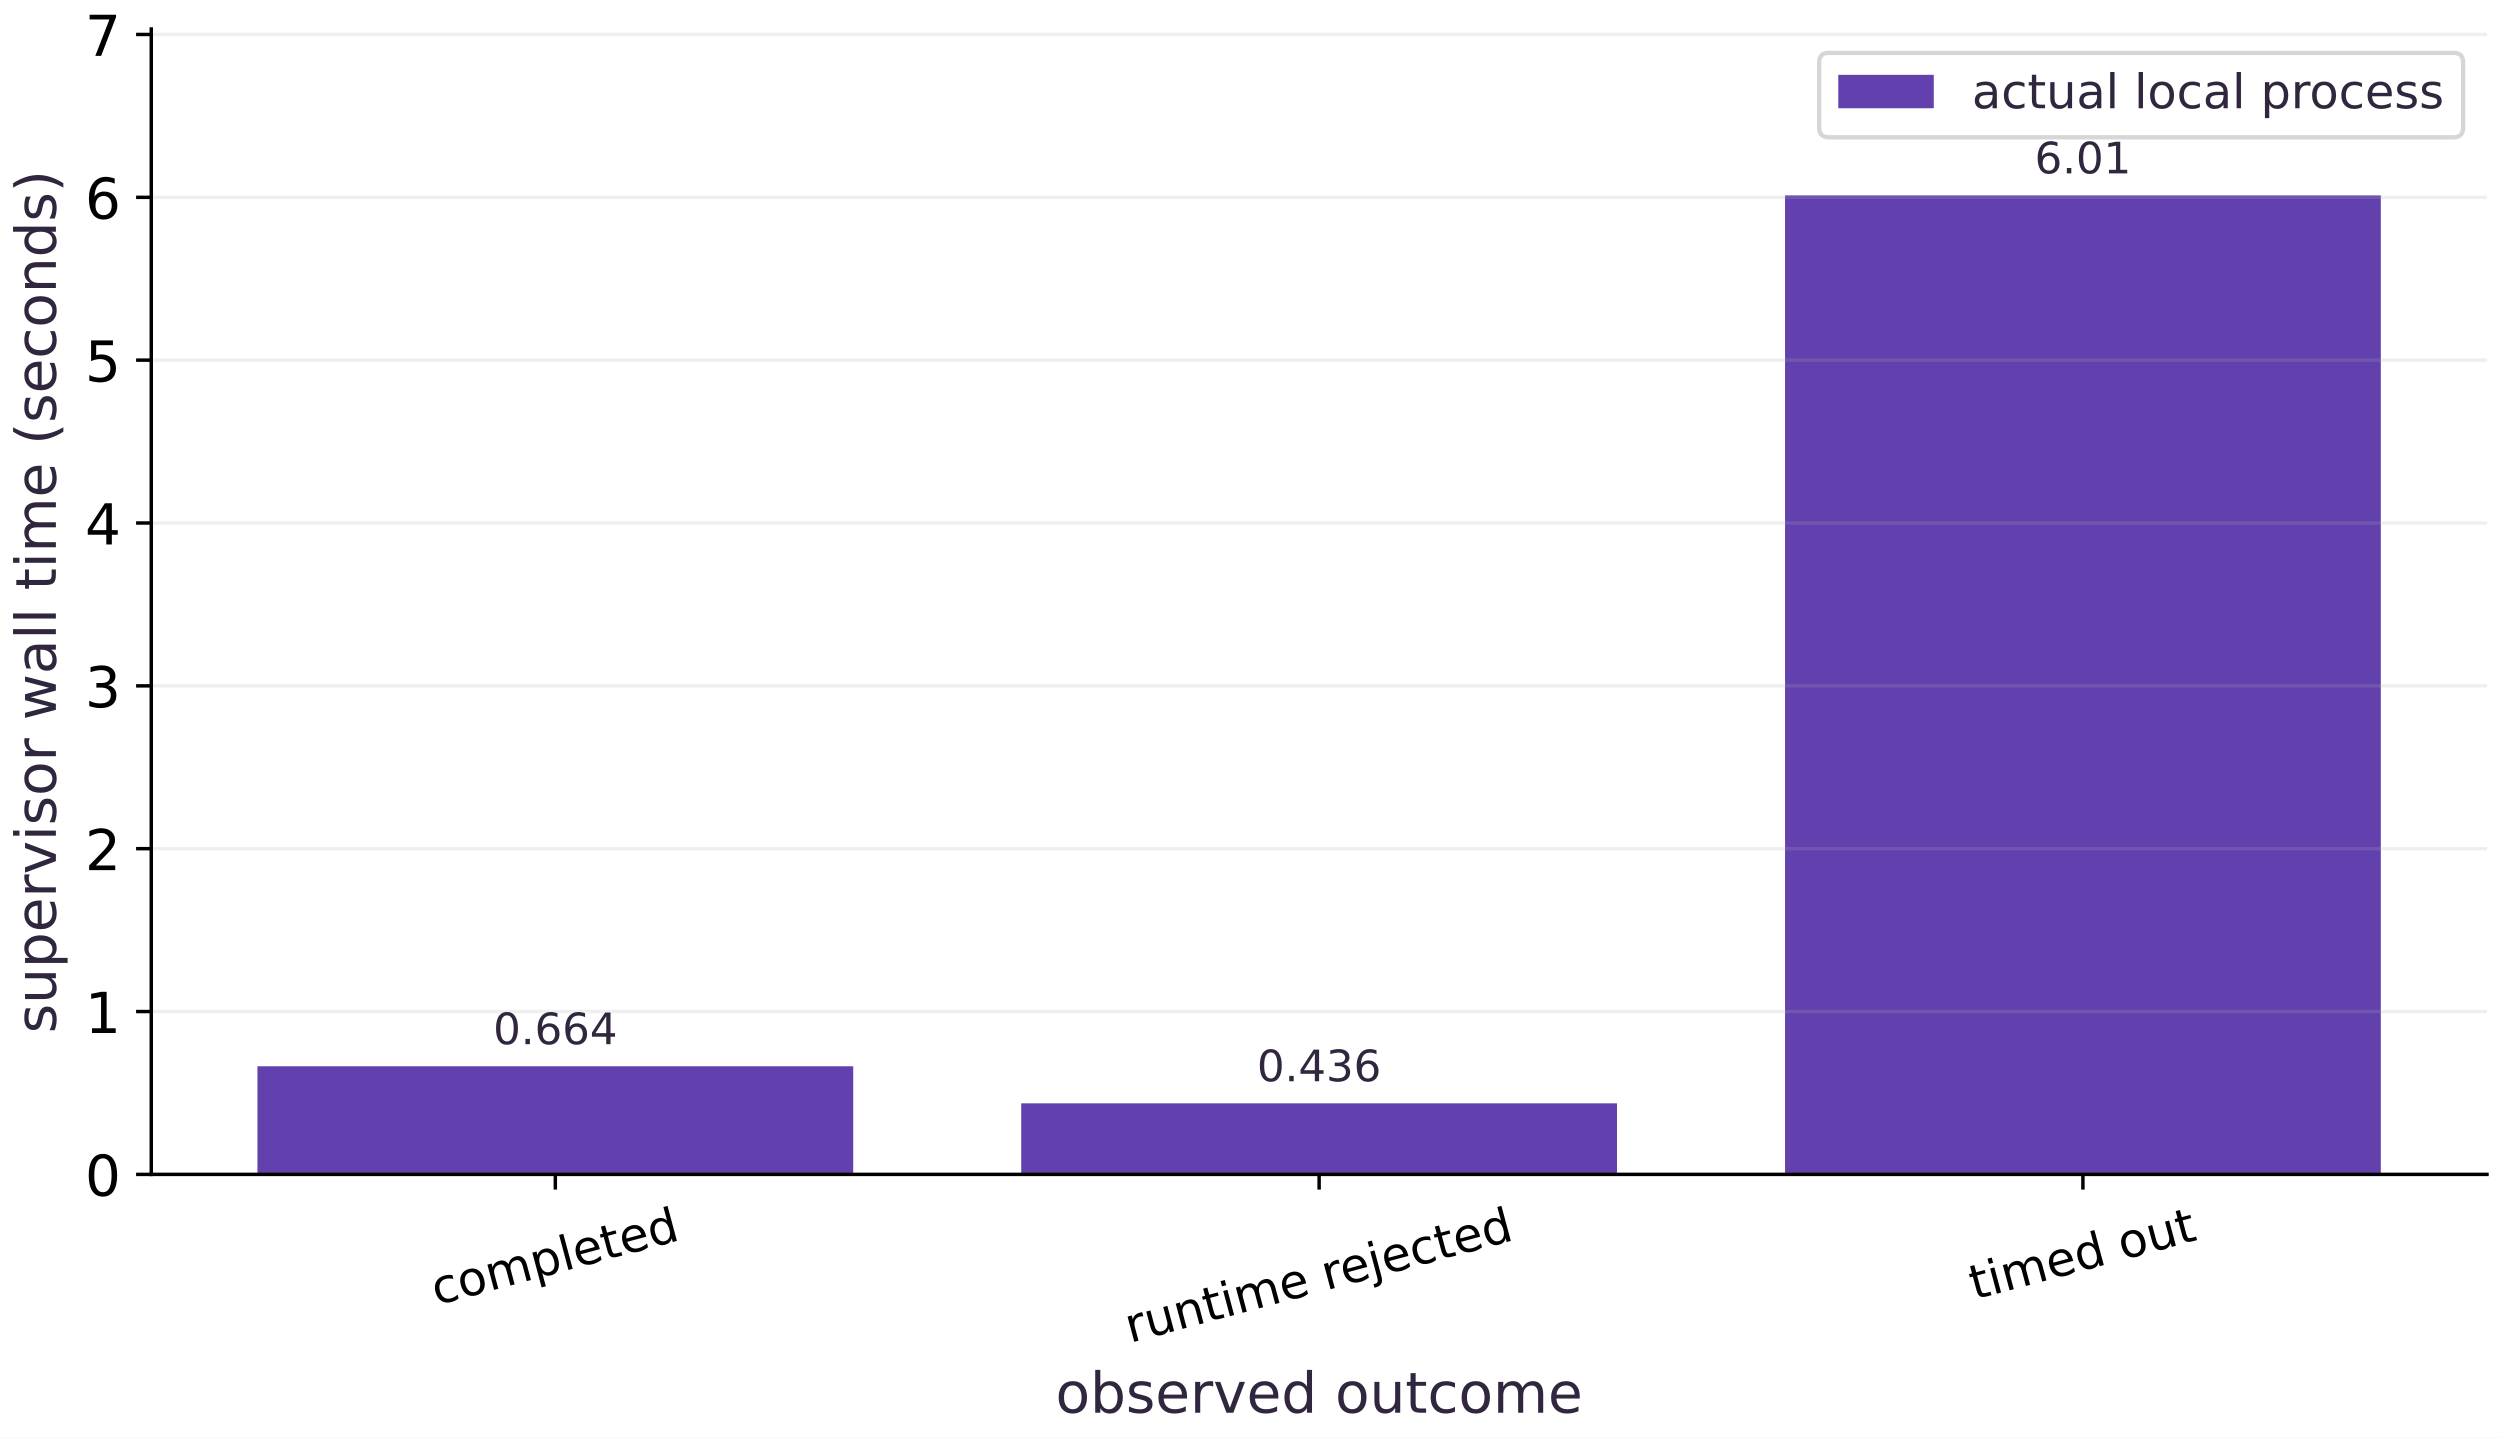
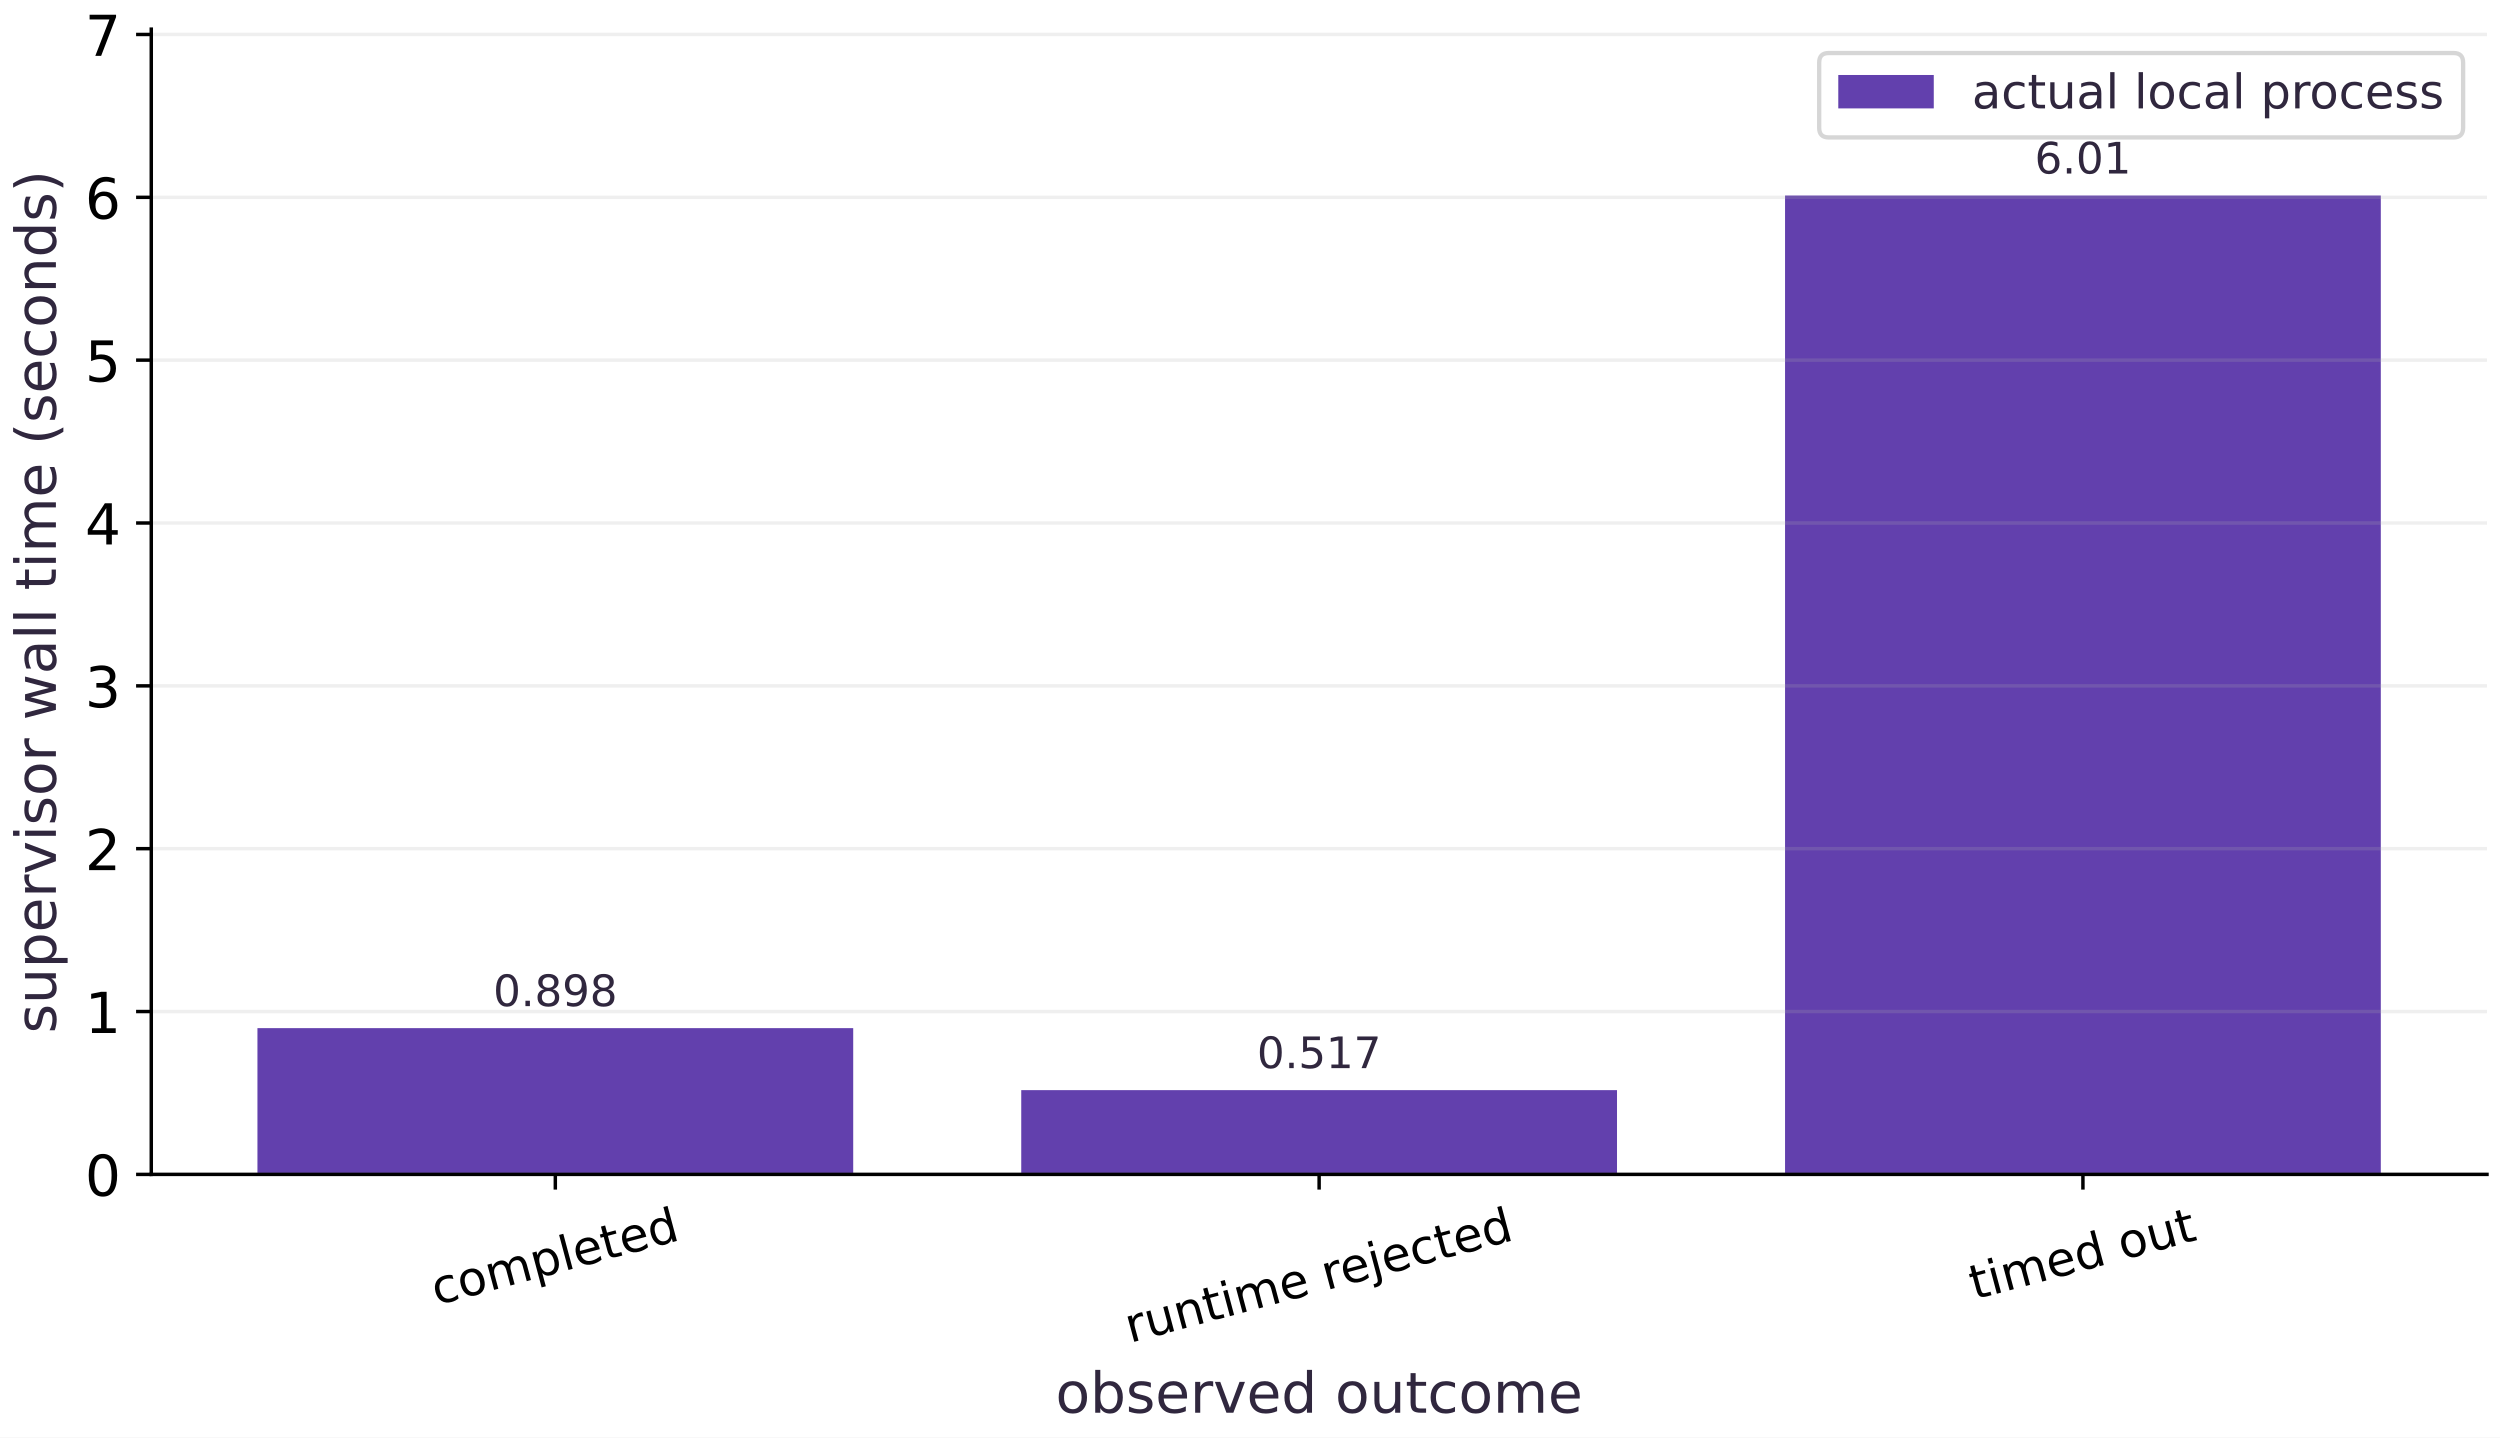
<svg xmlns="http://www.w3.org/2000/svg" xmlns:xlink="http://www.w3.org/1999/xlink" width="576pt" height="331.2pt" viewBox="0 0 576 331.2" version="1.1">
  <defs>
    <style type="text/css">*{stroke-linejoin: round; stroke-linecap: butt}</style>
  </defs>
  <g id="figure_1">
    <g id="patch_1">
      <path d="M 0 331.2  L 576 331.2  L 576 0  L 0 0  z " style="fill: #ffffff" />
    </g>
    <g id="axes_1">
      <g id="patch_2">
-         <path d="M 34.853 270.578  L 573 270.578  L 573 6.683  L 34.853 6.683  z " style="fill: #ffffff" />
+         <path d="M 34.853 270.578  L 573 270.578  L 573 6.718  L 34.853 6.718  z " style="fill: #ffffff" />
      </g>
      <g id="patch_3">
-         <path d="M 59.314 270.578  L 196.579 270.578  L 196.579 245.662  L 59.314 245.662  z " clip-path="url(#p075b7c020d)" style="fill: #6240ad" />
+         <path d="M 59.314 270.578  L 196.579 270.578  L 196.579 236.889  L 59.314 236.889  z " clip-path="url(#pb47a60af60)" style="fill: #6240ad" />
      </g>
      <g id="patch_4">
-         <path d="M 235.294 270.578  L 372.559 270.578  L 372.559 254.202  L 235.294 254.202  z " clip-path="url(#p075b7c020d)" style="fill: #6240ad" />
+         <path d="M 235.294 270.578  L 372.559 270.578  L 372.559 251.173  L 235.294 251.173  z " clip-path="url(#pb47a60af60)" style="fill: #6240ad" />
      </g>
      <g id="patch_5">
-         <path d="M 411.274 270.578  L 548.539 270.578  L 548.539 45.026  L 411.274 45.026  z " clip-path="url(#p075b7c020d)" style="fill: #6240ad" />
+         <path d="M 411.274 270.578  L 548.539 270.578  L 548.539 45.056  L 411.274 45.056  z " clip-path="url(#pb47a60af60)" style="fill: #6240ad" />
      </g>
      <g id="matplotlib.axis_1">
        <g id="xtick_1">
          <g id="line2d_1">
            <defs>
              <path id="m55ad975538" d="M 0 0  L 0 3.5  " style="stroke: #000000; stroke-width: 0.8" />
            </defs>
            <g>
              <use xlink:href="#m55ad975538" x="127.946" y="270.578" style="stroke: #000000; stroke-width: 0.8" />
            </g>
          </g>
          <g id="text_1">
            <text style="font-size: 11px; font-family: 'DejaVu Sans'" transform="translate(100.5438 300.7571) rotate(-15)">completed</text>
          </g>
        </g>
        <g id="xtick_2">
          <g id="line2d_2">
            <g>
              <use xlink:href="#m55ad975538" x="303.926" y="270.578" style="stroke: #000000; stroke-width: 0.8" />
            </g>
          </g>
          <g id="text_2">
            <text style="font-size: 11px; font-family: 'DejaVu Sans'" transform="translate(260.3801 309.4085) rotate(-15)">runtime rejected</text>
          </g>
        </g>
        <g id="xtick_3">
          <g id="line2d_3">
            <g>
              <use xlink:href="#m55ad975538" x="479.906" y="270.578" style="stroke: #000000; stroke-width: 0.8" />
            </g>
          </g>
          <g id="text_3">
            <text style="font-size: 11px; font-family: 'DejaVu Sans'" transform="translate(454.9284 299.4577) rotate(-15)">timed out</text>
          </g>
        </g>
        <g id="text_4">
          <text style="font-size: 13px; font-family: 'DejaVu Sans'; text-anchor: middle; fill: #30273e" x="303.926" y="325.496" transform="rotate(-0 303.9264 325.4962)">observed outcome</text>
        </g>
      </g>
      <g id="matplotlib.axis_2">
        <g id="ytick_1">
          <g id="line2d_4">
-             <path d="M 34.853 270.578  L 573 270.578  " clip-path="url(#p075b7c020d)" style="fill: none; stroke: #b0b0b0; stroke-opacity: 0.2; stroke-width: 0.8; stroke-linecap: square" />
+             <path d="M 34.853 270.578  L 573 270.578  " clip-path="url(#pb47a60af60)" style="fill: none; stroke: #b0b0b0; stroke-opacity: 0.2; stroke-width: 0.8; stroke-linecap: square" />
          </g>
          <g id="line2d_5">
            <defs>
              <path id="mc9da5694c8" d="M 0 0  L -3.5 0  " style="stroke: #000000; stroke-width: 0.8" />
            </defs>
            <g>
              <use xlink:href="#mc9da5694c8" x="34.853" y="270.578" style="stroke: #000000; stroke-width: 0.8" />
            </g>
          </g>
          <g id="text_5">
            <text style="font-size: 13px; font-family: 'DejaVu Sans'; text-anchor: end" x="27.853" y="275.517" transform="rotate(-0 27.85305 275.5166)">0</text>
          </g>
        </g>
        <g id="ytick_2">
          <g id="line2d_6">
-             <path d="M 34.853 233.058  L 573 233.058  " clip-path="url(#p075b7c020d)" style="fill: none; stroke: #b0b0b0; stroke-opacity: 0.2; stroke-width: 0.8; stroke-linecap: square" />
+             <path d="M 34.853 233.058  L 573 233.058  " clip-path="url(#pb47a60af60)" style="fill: none; stroke: #b0b0b0; stroke-opacity: 0.2; stroke-width: 0.8; stroke-linecap: square" />
          </g>
          <g id="line2d_7">
            <g>
              <use xlink:href="#mc9da5694c8" x="34.853" y="233.058" style="stroke: #000000; stroke-width: 0.8" />
            </g>
          </g>
          <g id="text_6">
-             <text style="font-size: 13px; font-family: 'DejaVu Sans'; text-anchor: end" x="27.853" y="237.997" transform="rotate(-0 27.85305 237.9969)">1</text>
+             <text style="font-size: 13px; font-family: 'DejaVu Sans'; text-anchor: end" x="27.853" y="237.997" transform="rotate(-0 27.85305 237.9968)">1</text>
          </g>
        </g>
        <g id="ytick_3">
          <g id="line2d_8">
-             <path d="M 34.853 195.538  L 573 195.538  " clip-path="url(#p075b7c020d)" style="fill: none; stroke: #b0b0b0; stroke-opacity: 0.2; stroke-width: 0.8; stroke-linecap: square" />
+             <path d="M 34.853 195.538  L 573 195.538  " clip-path="url(#pb47a60af60)" style="fill: none; stroke: #b0b0b0; stroke-opacity: 0.2; stroke-width: 0.8; stroke-linecap: square" />
          </g>
          <g id="line2d_9">
            <g>
              <use xlink:href="#mc9da5694c8" x="34.853" y="195.538" style="stroke: #000000; stroke-width: 0.8" />
            </g>
          </g>
          <g id="text_7">
            <text style="font-size: 13px; font-family: 'DejaVu Sans'; text-anchor: end" x="27.853" y="200.477" transform="rotate(-0 27.85305 200.4771)">2</text>
          </g>
        </g>
        <g id="ytick_4">
          <g id="line2d_10">
-             <path d="M 34.853 158.018  L 573 158.018  " clip-path="url(#p075b7c020d)" style="fill: none; stroke: #b0b0b0; stroke-opacity: 0.2; stroke-width: 0.8; stroke-linecap: square" />
+             <path d="M 34.853 158.018  L 573 158.018  " clip-path="url(#pb47a60af60)" style="fill: none; stroke: #b0b0b0; stroke-opacity: 0.2; stroke-width: 0.8; stroke-linecap: square" />
          </g>
          <g id="line2d_11">
            <g>
              <use xlink:href="#mc9da5694c8" x="34.853" y="158.018" style="stroke: #000000; stroke-width: 0.8" />
            </g>
          </g>
          <g id="text_8">
            <text style="font-size: 13px; font-family: 'DejaVu Sans'; text-anchor: end" x="27.853" y="162.957" transform="rotate(-0 27.85305 162.9574)">3</text>
          </g>
        </g>
        <g id="ytick_5">
          <g id="line2d_12">
-             <path d="M 34.853 120.499  L 573 120.499  " clip-path="url(#p075b7c020d)" style="fill: none; stroke: #b0b0b0; stroke-opacity: 0.2; stroke-width: 0.8; stroke-linecap: square" />
+             <path d="M 34.853 120.499  L 573 120.499  " clip-path="url(#pb47a60af60)" style="fill: none; stroke: #b0b0b0; stroke-opacity: 0.2; stroke-width: 0.8; stroke-linecap: square" />
          </g>
          <g id="line2d_13">
            <g>
              <use xlink:href="#mc9da5694c8" x="34.853" y="120.499" style="stroke: #000000; stroke-width: 0.8" />
            </g>
          </g>
          <g id="text_9">
            <text style="font-size: 13px; font-family: 'DejaVu Sans'; text-anchor: end" x="27.853" y="125.438" transform="rotate(-0 27.85305 125.4376)">4</text>
          </g>
        </g>
        <g id="ytick_6">
          <g id="line2d_14">
-             <path d="M 34.853 82.979  L 573 82.979  " clip-path="url(#p075b7c020d)" style="fill: none; stroke: #b0b0b0; stroke-opacity: 0.2; stroke-width: 0.8; stroke-linecap: square" />
+             <path d="M 34.853 82.979  L 573 82.979  " clip-path="url(#pb47a60af60)" style="fill: none; stroke: #b0b0b0; stroke-opacity: 0.2; stroke-width: 0.8; stroke-linecap: square" />
          </g>
          <g id="line2d_15">
            <g>
              <use xlink:href="#mc9da5694c8" x="34.853" y="82.979" style="stroke: #000000; stroke-width: 0.8" />
            </g>
          </g>
          <g id="text_10">
-             <text style="font-size: 13px; font-family: 'DejaVu Sans'; text-anchor: end" x="27.853" y="87.918" transform="rotate(-0 27.85305 87.91789)">5</text>
+             <text style="font-size: 13px; font-family: 'DejaVu Sans'; text-anchor: end" x="27.853" y="87.918" transform="rotate(-0 27.85305 87.91788)">5</text>
          </g>
        </g>
        <g id="ytick_7">
          <g id="line2d_16">
-             <path d="M 34.853 45.459  L 573 45.459  " clip-path="url(#p075b7c020d)" style="fill: none; stroke: #b0b0b0; stroke-opacity: 0.2; stroke-width: 0.8; stroke-linecap: square" />
+             <path d="M 34.853 45.459  L 573 45.459  " clip-path="url(#pb47a60af60)" style="fill: none; stroke: #b0b0b0; stroke-opacity: 0.2; stroke-width: 0.8; stroke-linecap: square" />
          </g>
          <g id="line2d_17">
            <g>
              <use xlink:href="#mc9da5694c8" x="34.853" y="45.459" style="stroke: #000000; stroke-width: 0.8" />
            </g>
          </g>
          <g id="text_11">
-             <text style="font-size: 13px; font-family: 'DejaVu Sans'; text-anchor: end" x="27.853" y="50.398" transform="rotate(-0 27.85305 50.39815)">6</text>
+             <text style="font-size: 13px; font-family: 'DejaVu Sans'; text-anchor: end" x="27.853" y="50.398" transform="rotate(-0 27.85305 50.39814)">6</text>
          </g>
        </g>
        <g id="ytick_8">
          <g id="line2d_18">
-             <path d="M 34.853 7.939  L 573 7.939  " clip-path="url(#p075b7c020d)" style="fill: none; stroke: #b0b0b0; stroke-opacity: 0.2; stroke-width: 0.8; stroke-linecap: square" />
+             <path d="M 34.853 7.939  L 573 7.939  " clip-path="url(#pb47a60af60)" style="fill: none; stroke: #b0b0b0; stroke-opacity: 0.2; stroke-width: 0.8; stroke-linecap: square" />
          </g>
          <g id="line2d_19">
            <g>
              <use xlink:href="#mc9da5694c8" x="34.853" y="7.939" style="stroke: #000000; stroke-width: 0.8" />
            </g>
          </g>
          <g id="text_12">
-             <text style="font-size: 13px; font-family: 'DejaVu Sans'; text-anchor: end" x="27.853" y="12.878" transform="rotate(-0 27.85305 12.87841)">7</text>
+             <text style="font-size: 13px; font-family: 'DejaVu Sans'; text-anchor: end" x="27.853" y="12.878" transform="rotate(-0 27.85305 12.8784)">7</text>
          </g>
        </g>
        <g id="text_13">
-           <text style="font-size: 13px; font-family: 'DejaVu Sans'; text-anchor: middle; fill: #30273e" x="12.878" y="138.63" transform="rotate(-90 12.87821 138.6302)">supervisor wall time (seconds)</text>
+           <text style="font-size: 13px; font-family: 'DejaVu Sans'; text-anchor: middle; fill: #30273e" x="12.878" y="138.648" transform="rotate(-90 12.87821 138.6477)">supervisor wall time (seconds)</text>
        </g>
      </g>
      <g id="patch_6">
-         <path d="M 34.853 270.578  L 34.853 6.683  " style="fill: none; stroke: #000000; stroke-width: 0.8; stroke-linejoin: miter; stroke-linecap: square" />
+         <path d="M 34.853 270.578  L 34.853 6.718  " style="fill: none; stroke: #000000; stroke-width: 0.8; stroke-linejoin: miter; stroke-linecap: square" />
      </g>
      <g id="patch_7">
        <path d="M 34.853 270.578  L 573 270.578  " style="fill: none; stroke: #000000; stroke-width: 0.8; stroke-linejoin: miter; stroke-linecap: square" />
      </g>
      <g id="text_14">
-         <text style="font-size: 10px; font-family: 'DejaVu Sans'; text-anchor: middle; fill: #30273e" x="127.946" y="240.582" transform="rotate(-0 127.9464 240.5822)">0.664</text>
+         <text style="font-size: 10px; font-family: 'DejaVu Sans'; text-anchor: middle; fill: #30273e" x="127.946" y="231.809" transform="rotate(-0 127.9464 231.8092)">0.898</text>
      </g>
      <g id="text_15">
-         <text style="font-size: 10px; font-family: 'DejaVu Sans'; text-anchor: middle; fill: #30273e" x="303.926" y="249.122" transform="rotate(-0 303.9264 249.1219)">0.436</text>
+         <text style="font-size: 10px; font-family: 'DejaVu Sans'; text-anchor: middle; fill: #30273e" x="303.926" y="246.093" transform="rotate(-0 303.9264 246.0932)">0.517</text>
      </g>
      <g id="text_16">
-         <text style="font-size: 10px; font-family: 'DejaVu Sans'; text-anchor: middle; fill: #30273e" x="479.906" y="39.947" transform="rotate(-0 479.9064 39.94678)">6.01</text>
+         <text style="font-size: 10px; font-family: 'DejaVu Sans'; text-anchor: middle; fill: #30273e" x="479.906" y="39.977" transform="rotate(-0 479.9064 39.97676)">6.01</text>
      </g>
      <g id="legend_1">
        <g id="patch_8">
-           <path d="M 421.341 31.629  L 565.3 31.629  Q 567.5 31.629 567.5 29.429  L 567.5 14.383  Q 567.5 12.183 565.3 12.183  L 421.341 12.183  Q 419.141 12.183 419.141 14.383  L 419.141 29.429  Q 419.141 31.629 421.341 31.629  z " style="fill: #ffffff; opacity: 0.8; stroke: #cccccc; stroke-linejoin: miter" />
+           <path d="M 421.341 31.664  L 565.3 31.664  Q 567.5 31.664 567.5 29.464  L 567.5 14.418  Q 567.5 12.218 565.3 12.218  L 421.341 12.218  Q 419.141 12.218 419.141 14.418  L 419.141 29.464  Q 419.141 31.664 421.341 31.664  z " style="fill: #ffffff; opacity: 0.8; stroke: #cccccc; stroke-linejoin: miter" />
        </g>
        <g id="patch_9">
-           <path d="M 423.541 24.941  L 445.541 24.941  L 445.541 17.241  L 423.541 17.241  z " style="fill: #6240ad" />
+           <path d="M 423.541 24.976  L 445.541 24.976  L 445.541 17.276  L 423.541 17.276  z " style="fill: #6240ad" />
        </g>
        <g id="text_17">
-           <text style="font-size: 11px; font-family: 'DejaVu Sans'; text-anchor: start; fill: #30273e" x="454.341" y="24.941" transform="rotate(-0 454.3407 24.94105)">actual local process</text>
+           <text style="font-size: 11px; font-family: 'DejaVu Sans'; text-anchor: start; fill: #30273e" x="454.341" y="24.976" transform="rotate(-0 454.3407 24.97613)">actual local process</text>
        </g>
      </g>
    </g>
  </g>
  <defs>
-     <clipPath id="p075b7c020d">
-       <rect x="34.853" y="6.683" width="538.147" height="263.895" />
+     <clipPath id="pb47a60af60">
+       <rect x="34.853" y="6.718" width="538.147" height="263.86" />
    </clipPath>
  </defs>
</svg>
